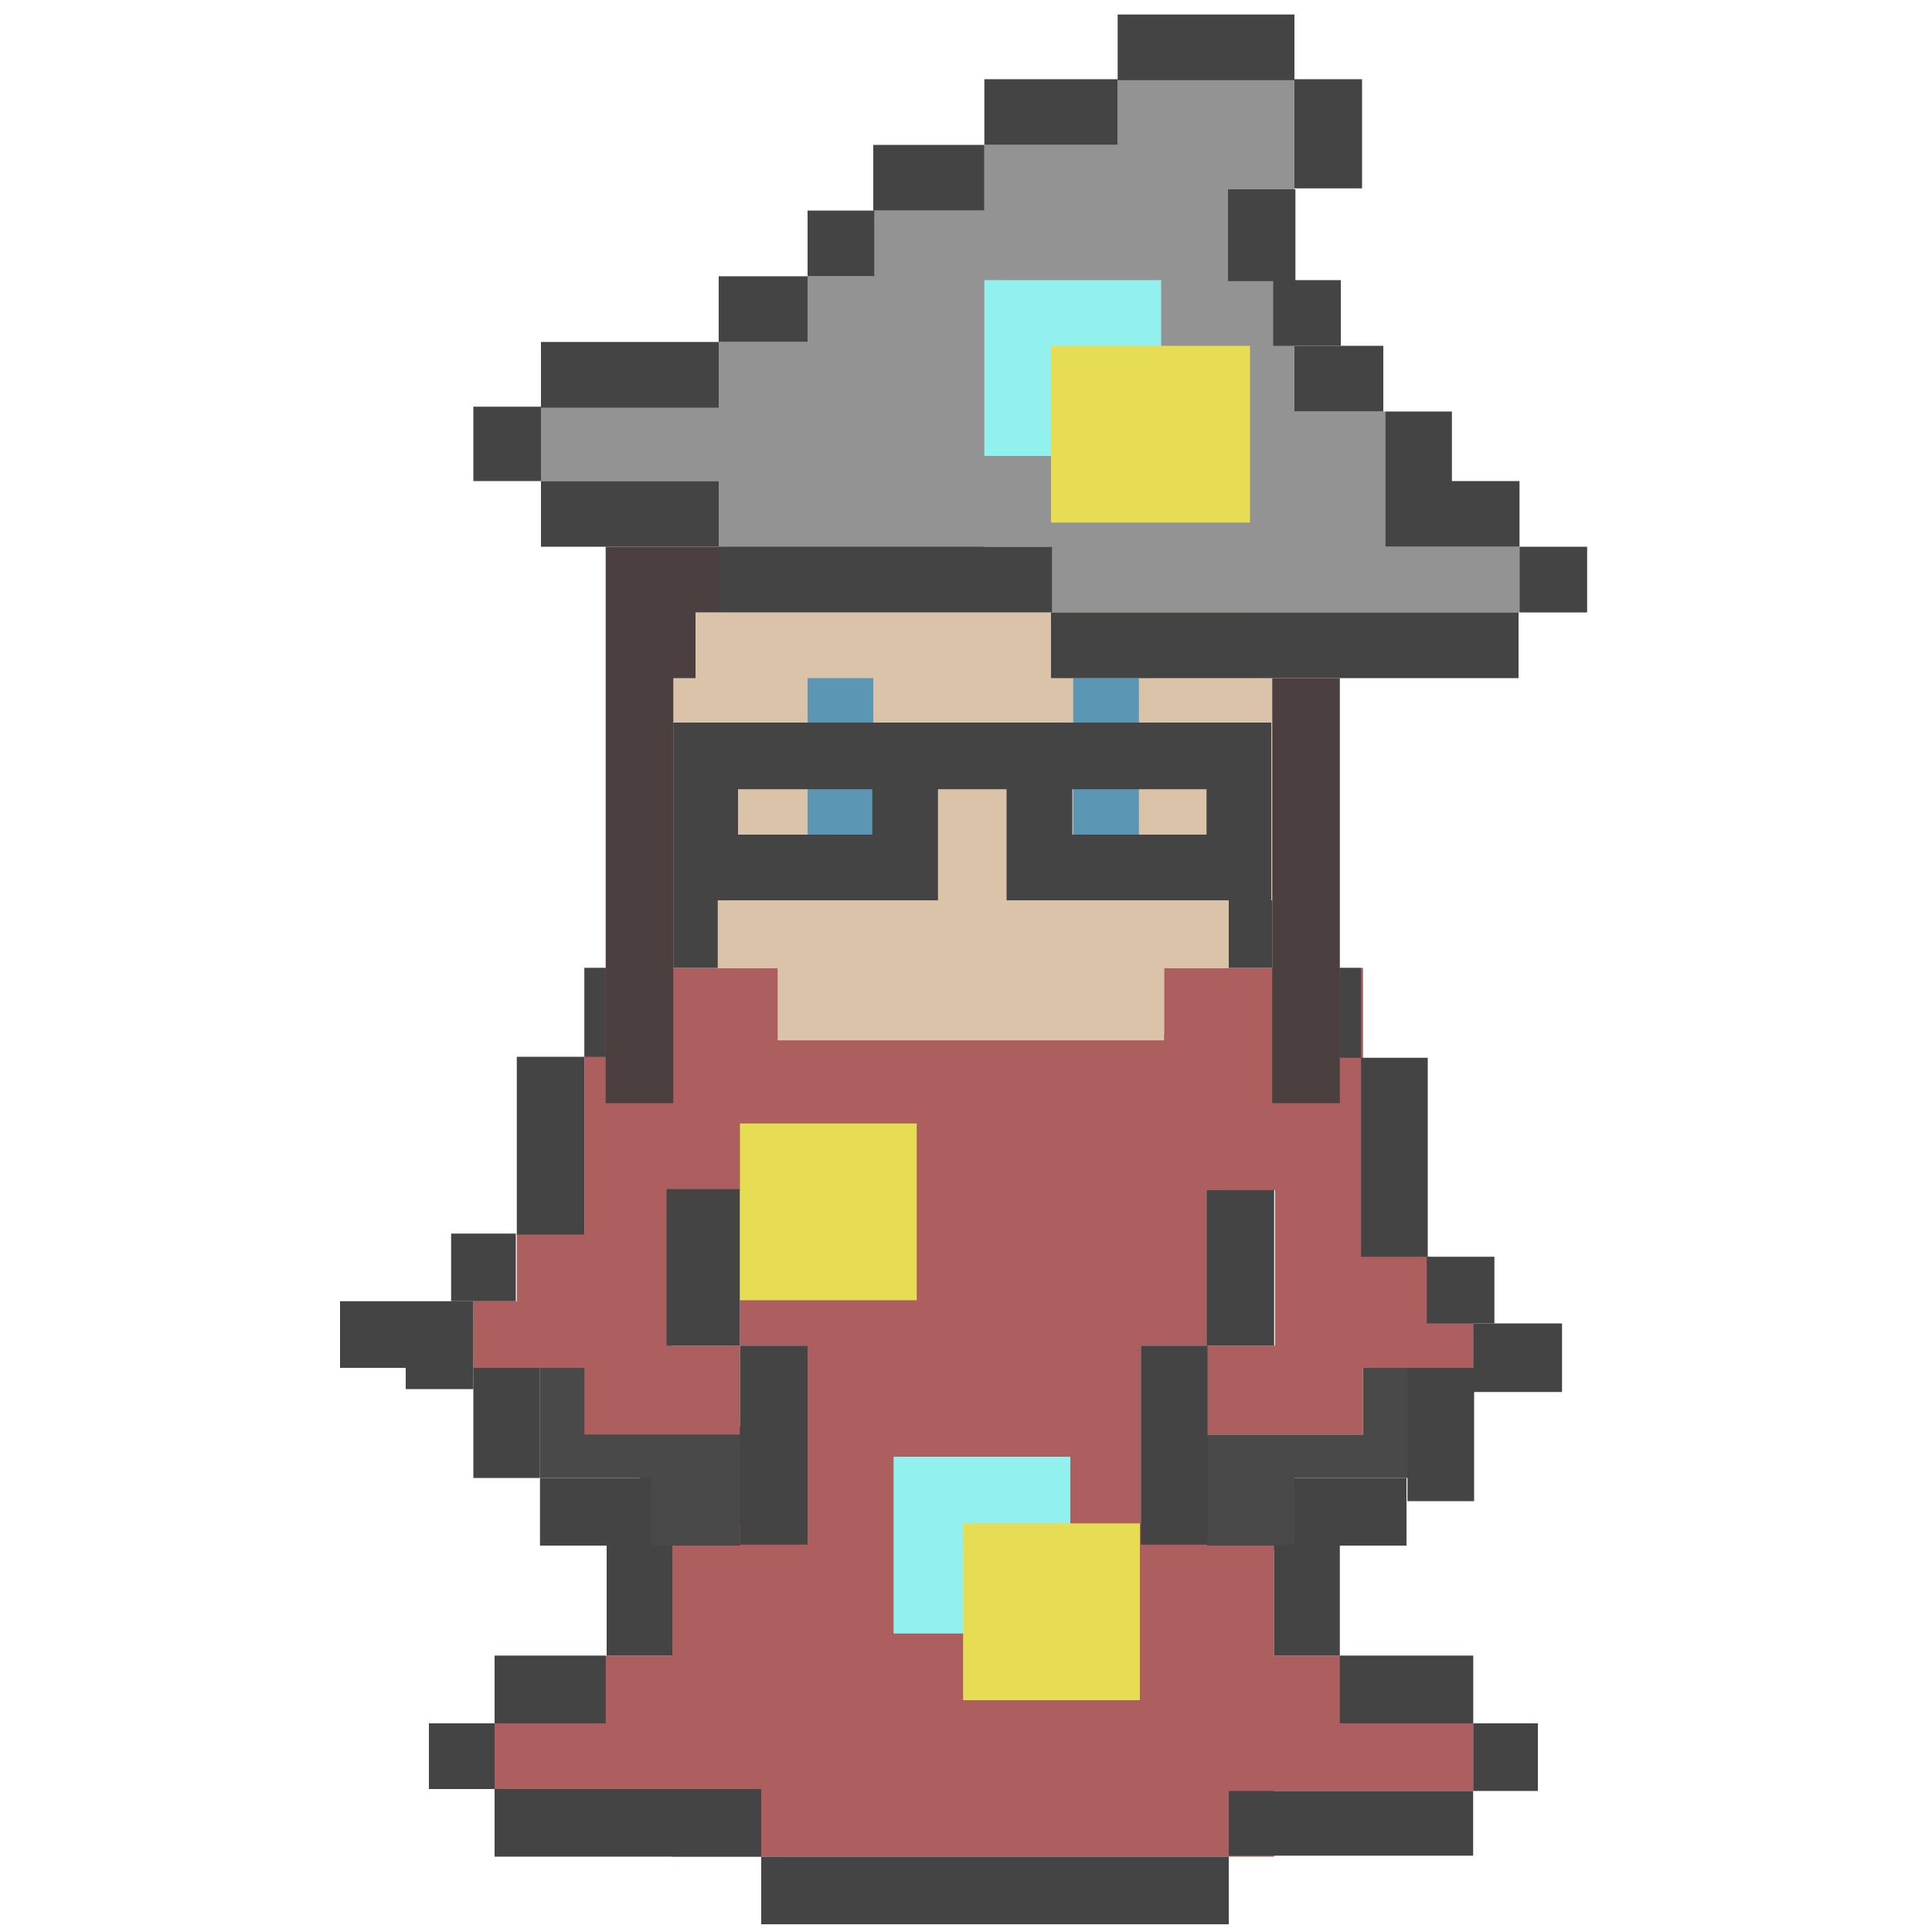
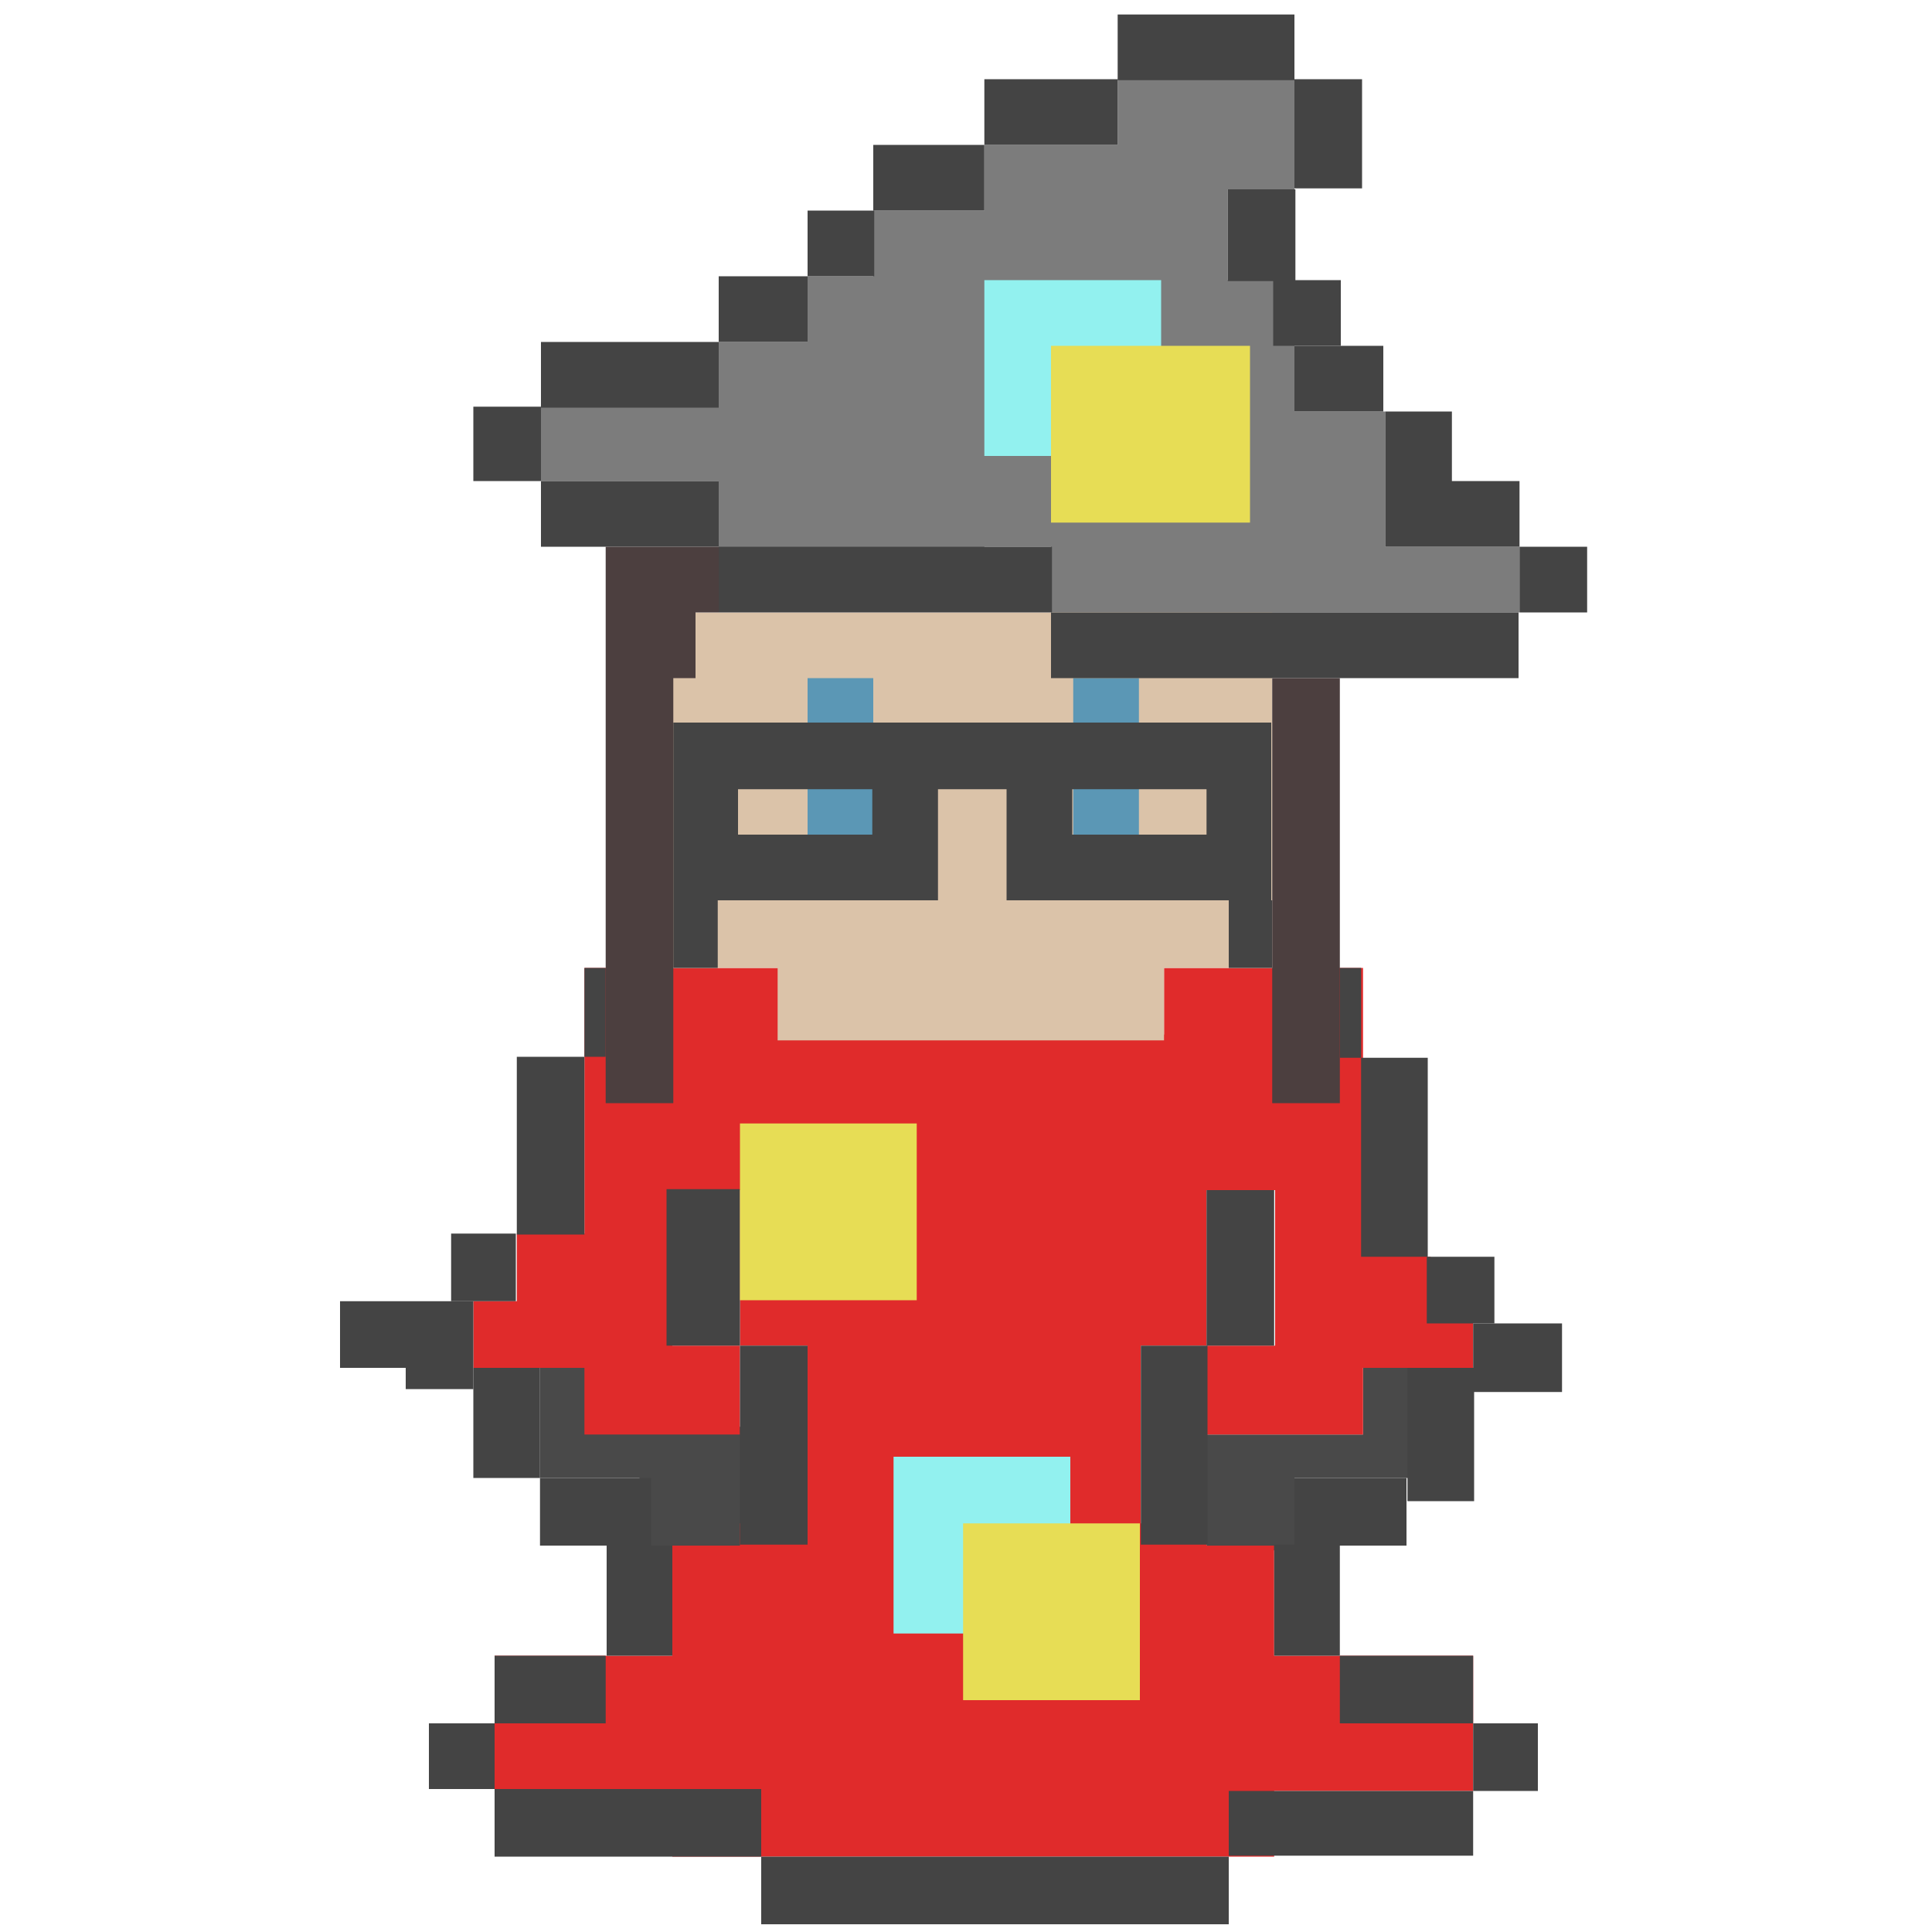
<svg xmlns="http://www.w3.org/2000/svg" version="1.1" width="200" height="200" x="0px" y="0px" viewBox="0 0 200 200" enable-background="new 0 0 200 200" xml:space="preserve">
  <g id="wizard.stand">
    <polygon fill="#494949" points="141.1,141.6 141.1,148.5 134,148.5 132,148.5 124.9,148.5 124.9,160.5 134,160.5 134,153   146.2,153 146.2,150.8 146.2,148.5 146.2,141.6  " />
    <polygon fill="#494949" points="78.3,147.7 62.1,147.7 62.1,141.6 55.9,141.6 55.9,153 61.2,153 62.1,153 66.2,153 66.2,160   77.6,160 77.6,153 78.3,153  " />
-     <polygon fill="#AD5E5E" points="141.1,148.5 141.1,141.6 152.5,141.6 152.5,134.7 148.1,134.7 148.1,130.1 147.7,130.1   147.7,127.7 141.1,127.7 141.1,123.2 141.1,100.2 132,100.2 120.5,100.2 120.5,107.1 81.1,107.1 81.1,100.2 69.6,100.2 60.5,100.2   60.5,123.2 60.5,127.7 53.5,127.7 53.5,134.7 49,134.7 49,141.6 60.5,141.6 60.5,148.5 76.6,148.5 76.6,139.3 69.6,139.3   69.6,134.7 69.6,127.7 69.6,123.2 76.6,123.2 76.6,139.3 83.6,139.3 83.6,157.7 76.6,157.7 76.6,160 69.6,160 69.6,171.4   51.2,171.4 51.2,185.2 69.6,185.2 69.6,192.2 131.9,192.2 131.9,185.4 152.5,185.4 152.5,171.4 131.9,171.4 131.9,160 124.9,160   124.9,157.7 118.1,157.7 118.1,139.3 124.9,139.3 124.9,123.2 132,123.2 132,127.7 132,134.7 132,139.3 124.9,139.3 124.9,148.5   " />
-     <polygon fill="#939393" points="143.4,56.6 143.4,42.6 134,42.6 134,29 127.1,29 127.1,19.6 134,19.6 134,8.2 115.7,8.2 115.7,15   101.9,15 101.9,21.8 90.4,21.8 90.4,28.6 83.6,28.6 83.6,35.4 74.4,35.4 74.4,42.1 56,42.1 56,49.8 74.4,49.8 74.4,56.9 83.6,56.9   90.4,56.9 90.9,56.9 101.9,56.9 101.9,56.6 108.8,56.6 108.8,63.4 157.3,63.4 157.3,56.6  " />
+     <polygon fill="#E02B2B" points="141.1,148.5 141.1,141.6 152.5,141.6 152.5,134.7 148.1,134.7 148.1,130.1 147.7,130.1   147.7,127.7 141.1,127.7 141.1,123.2 141.1,100.2 132,100.2 120.5,100.2 120.5,107.1 81.1,107.1 81.1,100.2 69.6,100.2 60.5,100.2   60.5,123.2 60.5,127.7 53.5,127.7 53.5,134.7 49,134.7 49,141.6 60.5,141.6 60.5,148.5 76.6,148.5 76.6,139.3 69.6,139.3   69.6,134.7 69.6,127.7 69.6,123.2 76.6,123.2 76.6,139.3 83.6,139.3 83.6,157.7 76.6,157.7 76.6,160 69.6,160 69.6,171.4   51.2,171.4 51.2,185.2 69.6,185.2 69.6,192.2 131.9,192.2 131.9,185.4 152.5,185.4 152.5,171.4 131.9,171.4 131.9,160 124.9,160   124.9,157.7 118.1,157.7 118.1,139.3 124.9,139.3 124.9,123.2 132,123.2 132,127.7 132,134.7 132,139.3 124.9,139.3 124.9,148.5   " />
+     <polygon fill="#7C7C7C" points="143.4,56.6 143.4,42.6 134,42.6 134,29 127.1,29 127.1,19.6 134,19.6 134,8.2 115.7,8.2 115.7,15   101.9,15 101.9,21.8 90.4,21.8 90.4,28.6 83.6,28.6 83.6,35.4 74.4,35.4 74.4,42.1 56,42.1 56,49.8 74.4,49.8 74.4,56.9 83.6,56.9   90.4,56.9 90.9,56.9 101.9,56.9 101.9,56.6 108.8,56.6 108.8,63.4 157.3,63.4 157.3,56.6  " />
    <polygon fill="#DBC3A9" points="69,63.4 69,100.2 80.5,100.2 80.5,107.7 120.5,107.7 120.5,100.2 131.7,100.2 131.7,63.4  " />
    <g>
      <rect x="83.6" y="70.2" fill="#5B97B5" width="6.8" height="16.2" />
      <rect x="111.1" y="70.2" fill="#5B97B5" width="6.8" height="16.2" />
    </g>
    <rect x="138.7" y="100.2" fill="#444444" width="2.2" height="9.3" />
    <g>
      <g>
        <rect x="134" y="8.2" fill="#444444" width="7" height="11.3" />
        <rect x="127.1" y="19.6" fill="#444444" width="7" height="9.5" />
        <rect x="131.8" y="29" fill="#444444" width="7" height="6.8" />
        <rect x="157.3" y="56.6" fill="#444444" width="7" height="6.8" />
        <rect x="74.4" y="56.6" fill="#444444" width="34.5" height="6.8" />
        <rect x="56" y="49.8" fill="#444444" width="18.4" height="6.8" />
        <rect x="49" y="42.1" fill="#444444" width="7" height="7.7" />
        <rect x="56" y="35.4" fill="#444444" width="18.4" height="6.8" />
        <rect x="74.4" y="28.6" fill="#444444" width="9.2" height="6.8" />
        <rect x="83.6" y="21.8" fill="#444444" width="6.9" height="6.8" />
        <rect x="90.4" y="15" fill="#444444" width="11.5" height="6.8" />
        <rect x="101.9" y="8.2" fill="#444444" width="13.8" height="6.8" />
        <rect x="115.7" y="1.5" fill="#444444" width="18.3" height="6.8" />
        <rect x="108.8" y="63.4" fill="#444444" width="48.4" height="6.8" />
        <polygon fill="#444444" points="150.3,49.8 150.3,42.6 143.4,42.6 143.4,56.6 150.3,56.6 157.3,56.6 157.3,49.8    " />
        <rect x="134" y="35.8" fill="#444444" width="9.2" height="6.8" />
      </g>
      <path fill="#444444" d="M69.7,74.8v6.9v4.7v6.8h27.4v-6.8v-4.7h7.1v4.7v6.8h27.4v-6.8v-4.7v-6.9H69.7z M90.4,86.4H76.4v-4.7h13.9    V86.4z M124.9,86.4H111v-4.7h13.9V86.4z" />
      <rect x="127.2" y="93.2" fill="#444444" width="4.5" height="7" />
      <rect x="69.7" y="93.2" fill="#444444" width="4.6" height="7" />
      <g>
        <rect x="140.9" y="109.5" fill="#444444" width="6.9" height="20.6" />
        <rect x="147.7" y="130.1" fill="#444444" width="7" height="6.9" />
        <rect x="124.9" y="123.2" fill="#444444" width="7" height="16.1" />
        <rect x="118.1" y="139.3" fill="#444444" width="6.9" height="20.6" />
        <rect x="152.5" y="137" fill="#444444" width="9.2" height="7.1" />
        <rect x="145.7" y="141.6" fill="#444444" width="6.9" height="13.8" />
        <rect x="134" y="153" fill="#444444" width="11.6" height="7" />
        <rect x="131.9" y="159.9" fill="#444444" width="6.8" height="11.5" />
        <rect x="138.7" y="171.4" fill="#444444" width="13.8" height="7" />
        <rect x="152.5" y="178.4" fill="#444444" width="6.7" height="7" />
        <rect x="127.2" y="185.4" fill="#444444" width="25.3" height="6.7" />
        <rect x="78.8" y="192.2" fill="#444444" width="48.4" height="7" />
        <rect x="51.2" y="185.2" fill="#444444" width="27.6" height="7" />
        <rect x="44.4" y="178.4" fill="#444444" width="6.8" height="6.8" />
        <rect x="51.2" y="171.4" fill="#444444" width="11.5" height="7" />
        <rect x="62.8" y="160" fill="#444444" width="6.8" height="11.4" />
        <rect x="76.6" y="139.3" fill="#444444" width="7" height="20.6" />
        <rect x="55.9" y="153" fill="#444444" width="11.5" height="7" />
        <rect x="49" y="141.6" fill="#444444" width="6.9" height="11.4" />
        <polygon fill="#444444" points="35.2,134.7 35.2,141.6 42,141.6 42,143.8 49,143.8 49,141.6 49,134.7    " />
        <rect x="46.7" y="127.7" fill="#444444" width="6.7" height="7" />
        <rect x="53.5" y="109.4" fill="#444444" width="7" height="18.4" />
        <rect x="60.5" y="100.2" fill="#444444" width="2.2" height="9.2" />
        <rect x="69" y="123.1" fill="#444444" width="7.6" height="16.2" />
      </g>
    </g>
    <g>
      <rect x="101.9" y="29" fill="#92F1EF" width="18.3" height="18.2" />
      <rect x="108.8" y="35.8" fill="#E7DD55" width="20.6" height="18.3" />
      <rect x="76.6" y="116.3" fill="#E7DD55" width="18.3" height="18.3" />
      <rect x="92.5" y="150.8" fill="#92F1EF" width="18.3" height="18.3" />
      <rect x="99.7" y="157.7" fill="#E7DD55" width="18.3" height="18.3" />
    </g>
    <rect x="131.7" y="70.2" fill="#4C3F3F" width="7" height="44" />
    <polygon fill="#4C3F3F" points="72,56.6 69.7,56.6 62.7,56.6 62.7,114.2 69.7,114.2 69.7,70.2 72,70.2 72,63.4 74.4,63.4   74.4,56.6  " />
  </g>
</svg>
